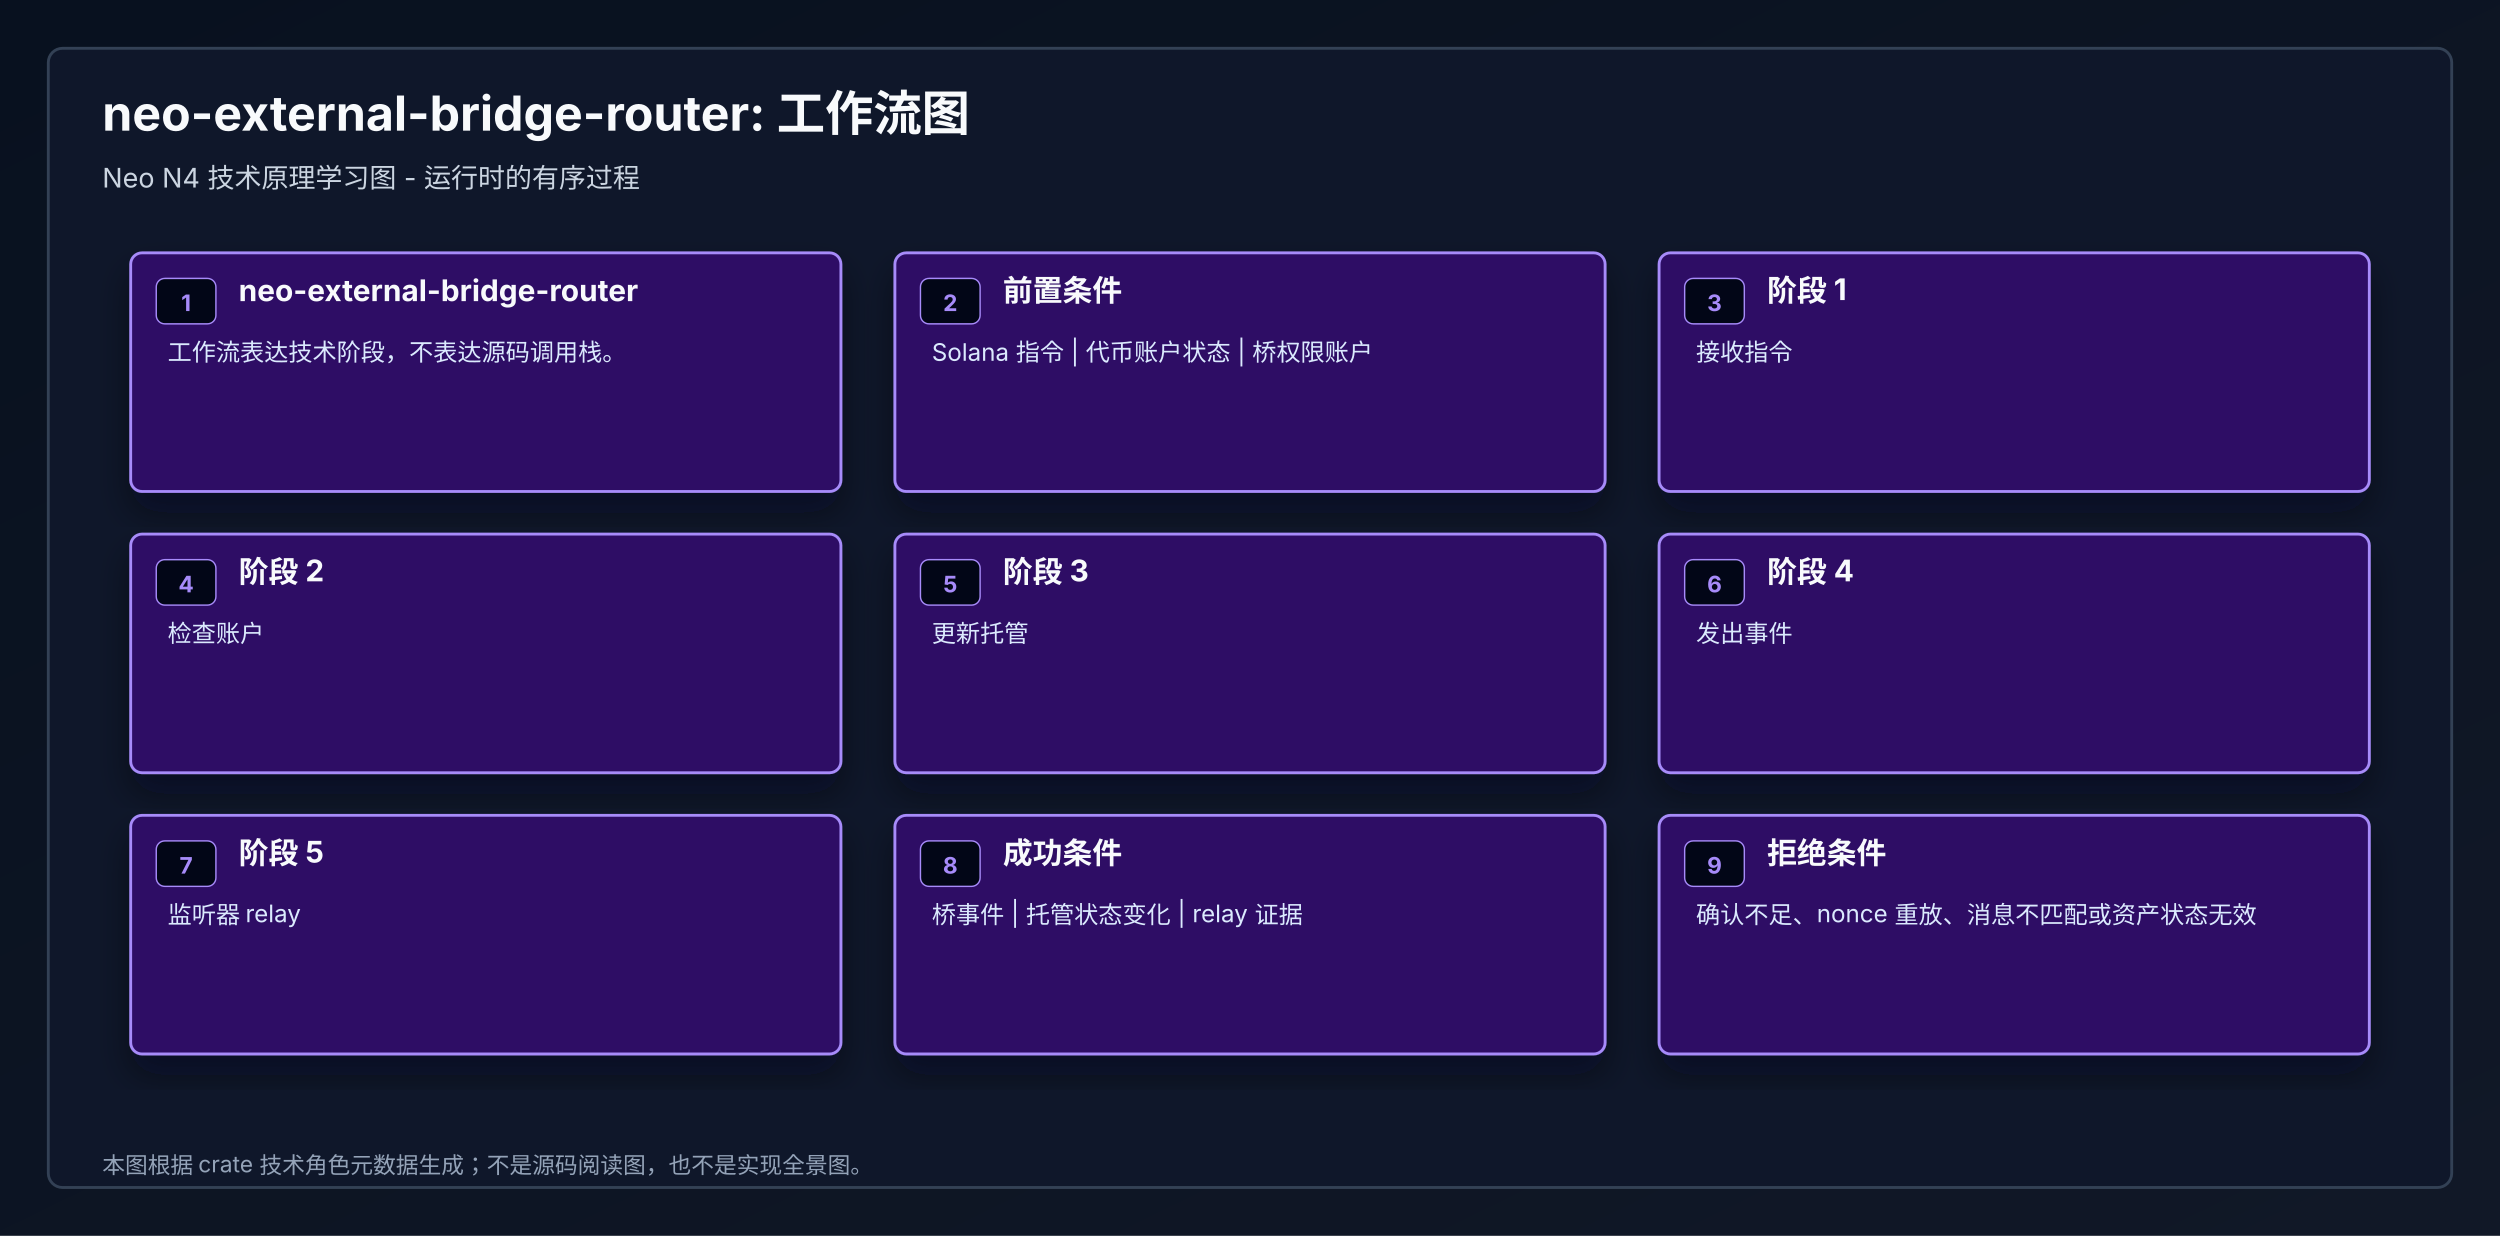
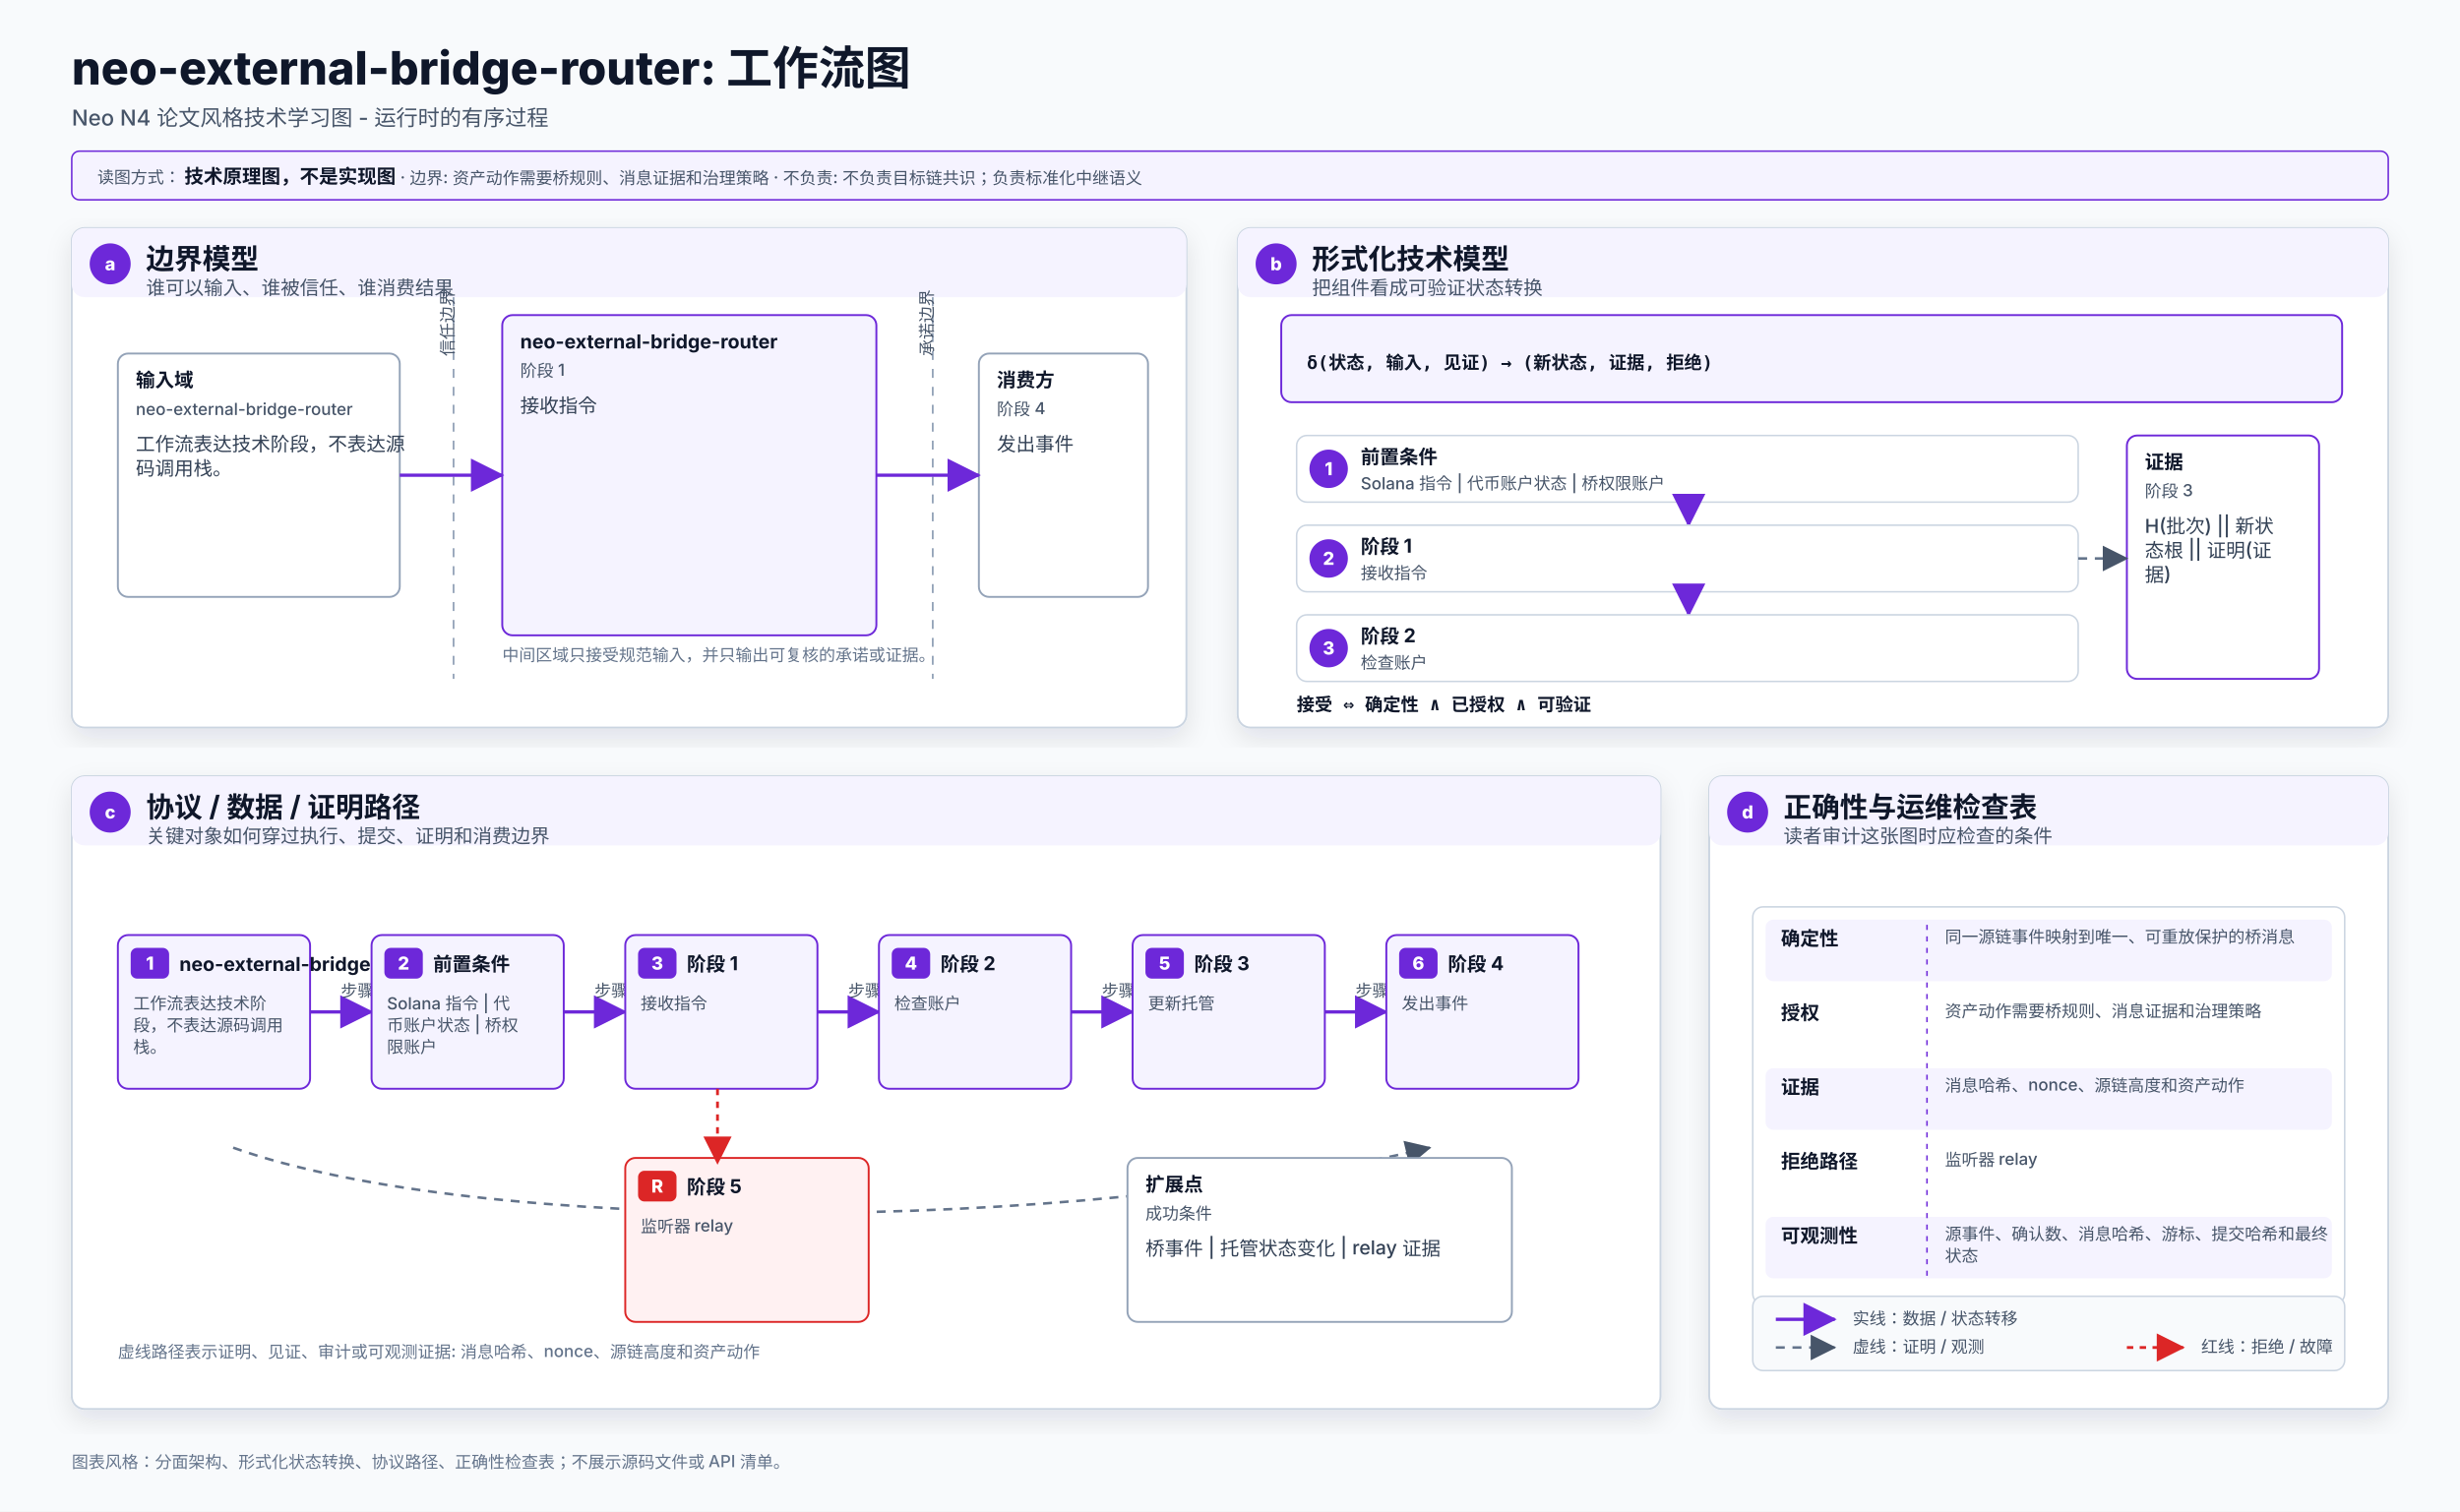
- <svg xmlns="http://www.w3.org/2000/svg" width="1760" height="870" viewBox="0 0 1760 870" role="img" aria-label="neo-external-bridge-router 工作流图">
+ <svg xmlns="http://www.w3.org/2000/svg" width="1920" height="1180" viewBox="0 0 1920 1180" role="img" aria-label="neo-external-bridge-router 工作流图">
  <defs>
-     <linearGradient id="bg" x1="0" y1="0" x2="1" y2="1">
-       <stop offset="0%" stop-color="#08111f" />
-       <stop offset="100%" stop-color="#111827" />
-     </linearGradient>
-     <filter id="shadow" x="-15%" y="-15%" width="130%" height="130%">
-       <feDropShadow dx="0" dy="14" stdDeviation="12" flood-color="#020617" flood-opacity="0.42" />
+     <marker id="arrow" viewBox="0 0 10 10" refX="9.4" refY="5" markerWidth="10" markerHeight="10" orient="auto">
+       <path d="M0,0 L10,5 L0,10 Z" fill="#475569" />
+     </marker>
+     <marker id="arrowAccent" viewBox="0 0 10 10" refX="9.4" refY="5" markerWidth="10" markerHeight="10" orient="auto">
+       <path d="M0,0 L10,5 L0,10 Z" fill="#6d28d9" />
+     </marker>
+     <marker id="arrowFault" viewBox="0 0 10 10" refX="9.4" refY="5" markerWidth="10" markerHeight="10" orient="auto">
+       <path d="M0,0 L10,5 L0,10 Z" fill="#dc2626" />
+     </marker>
+     <filter id="paperShadow" x="-3%" y="-4%" width="106%" height="108%">
+       <feDropShadow dx="0" dy="8" stdDeviation="10" flood-color="#0f172a" flood-opacity="0.10" />
    </filter>
+     <style>
+ .bg{fill:#f8fafc}.panel{fill:#ffffff;stroke:#cbd5e1;stroke-width:1.5;filter:url(#paperShadow)}
+ .panelTitle{font:700 22px 'Inter','Segoe UI',Arial,sans-serif;fill:#0f172a}.panelSub{font:500 15px 'Inter','Segoe UI',Arial,sans-serif;fill:#475569}
+ .title{font:800 36px 'Inter','Segoe UI',Arial,sans-serif;fill:#0f172a}.subtitle{font:500 17px 'Inter','Segoe UI',Arial,sans-serif;fill:#475569}
+ .small{font:500 13px 'Inter','Segoe UI',Arial,sans-serif;fill:#475569}.body{font:500 15px 'Inter','Segoe UI',Arial,sans-serif;fill:#334155}
+ .bodyStrong{font:750 15px 'Inter','Segoe UI',Arial,sans-serif;fill:#0f172a}.mono{font:650 14px 'Cascadia Mono','SFMono-Regular',Consolas,monospace;fill:#0f172a}
+ .label{font:800 14px 'Inter','Segoe UI',Arial,sans-serif;fill:#ffffff}.caption{font:500 13px 'Inter','Segoe UI',Arial,sans-serif;fill:#64748b}
+ .arrow{stroke:#475569;stroke-width:2.2;fill:none;marker-end:url(#arrow)}.arrowAccent{stroke:#6d28d9;stroke-width:2.6;fill:none;marker-end:url(#arrowAccent)}.arrowDash{stroke:#64748b;stroke-width:2;fill:none;stroke-dasharray:7 6;marker-end:url(#arrow)}.arrowFault{stroke:#dc2626;stroke-width:2.2;fill:none;stroke-dasharray:5 5;marker-end:url(#arrowFault)}
+ </style>
  </defs>
-   <rect width="1760" height="100%" fill="url(#bg)" />
-   <rect x="34" y="34" width="1692" height="802" rx="10" fill="#0f172a" stroke="#334155" stroke-width="2" />
-   <text x="72" y="92" fill="#f8fafc" font-family="Inter,Segoe UI,Arial,sans-serif" font-size="34" font-weight="700">neo-external-bridge-router: 工作流图</text>
-   <text x="72" y="132" fill="#cbd5e1" font-family="Inter,Segoe UI,Arial,sans-serif" font-size="19">Neo N4 技术原理学习图 - 运行时的有序过程</text>
-   <rect x="92" y="178" width="500" height="168" rx="8" fill="#2e1065" stroke="#a78bfa" stroke-width="2" filter="url(#shadow)" />
-   <rect x="110" y="196" width="42" height="32" rx="6" fill="#020617" stroke="#a78bfa" stroke-width="1" />
-   <text x="131" y="219" text-anchor="middle" fill="#a78bfa" font-family="Inter,Segoe UI,Arial,sans-serif" font-size="16" font-weight="700">1</text>
-   <text x="168" y="212" fill="#f8fafc" font-family="Inter,Segoe UI,Arial,sans-serif" font-size="21" font-weight="700">neo-external-bridge-router</text>
-   <text x="118" y="254" fill="#dbeafe" font-family="Inter,Segoe UI,Arial,sans-serif" font-size="17">工作流表达技术阶段，不表达源码调用栈。</text>
-   <rect x="630" y="178" width="500" height="168" rx="8" fill="#2e1065" stroke="#a78bfa" stroke-width="2" filter="url(#shadow)" />
-   <rect x="648" y="196" width="42" height="32" rx="6" fill="#020617" stroke="#a78bfa" stroke-width="1" />
-   <text x="669" y="219" text-anchor="middle" fill="#a78bfa" font-family="Inter,Segoe UI,Arial,sans-serif" font-size="16" font-weight="700">2</text>
-   <text x="706" y="212" fill="#f8fafc" font-family="Inter,Segoe UI,Arial,sans-serif" font-size="21" font-weight="700">前置条件</text>
-   <text x="656" y="254" fill="#dbeafe" font-family="Inter,Segoe UI,Arial,sans-serif" font-size="17">Solana 指令 | 代币账户状态 | 桥权限账户</text>
-   <rect x="1168" y="178" width="500" height="168" rx="8" fill="#2e1065" stroke="#a78bfa" stroke-width="2" filter="url(#shadow)" />
-   <rect x="1186" y="196" width="42" height="32" rx="6" fill="#020617" stroke="#a78bfa" stroke-width="1" />
-   <text x="1207" y="219" text-anchor="middle" fill="#a78bfa" font-family="Inter,Segoe UI,Arial,sans-serif" font-size="16" font-weight="700">3</text>
-   <text x="1244" y="212" fill="#f8fafc" font-family="Inter,Segoe UI,Arial,sans-serif" font-size="21" font-weight="700">阶段 1</text>
-   <text x="1194" y="254" fill="#dbeafe" font-family="Inter,Segoe UI,Arial,sans-serif" font-size="17">接收指令</text>
-   <rect x="92" y="376" width="500" height="168" rx="8" fill="#2e1065" stroke="#a78bfa" stroke-width="2" filter="url(#shadow)" />
-   <rect x="110" y="394" width="42" height="32" rx="6" fill="#020617" stroke="#a78bfa" stroke-width="1" />
-   <text x="131" y="417" text-anchor="middle" fill="#a78bfa" font-family="Inter,Segoe UI,Arial,sans-serif" font-size="16" font-weight="700">4</text>
-   <text x="168" y="410" fill="#f8fafc" font-family="Inter,Segoe UI,Arial,sans-serif" font-size="21" font-weight="700">阶段 2</text>
-   <text x="118" y="452" fill="#dbeafe" font-family="Inter,Segoe UI,Arial,sans-serif" font-size="17">检查账户</text>
-   <rect x="630" y="376" width="500" height="168" rx="8" fill="#2e1065" stroke="#a78bfa" stroke-width="2" filter="url(#shadow)" />
-   <rect x="648" y="394" width="42" height="32" rx="6" fill="#020617" stroke="#a78bfa" stroke-width="1" />
-   <text x="669" y="417" text-anchor="middle" fill="#a78bfa" font-family="Inter,Segoe UI,Arial,sans-serif" font-size="16" font-weight="700">5</text>
-   <text x="706" y="410" fill="#f8fafc" font-family="Inter,Segoe UI,Arial,sans-serif" font-size="21" font-weight="700">阶段 3</text>
-   <text x="656" y="452" fill="#dbeafe" font-family="Inter,Segoe UI,Arial,sans-serif" font-size="17">更新托管</text>
-   <rect x="1168" y="376" width="500" height="168" rx="8" fill="#2e1065" stroke="#a78bfa" stroke-width="2" filter="url(#shadow)" />
-   <rect x="1186" y="394" width="42" height="32" rx="6" fill="#020617" stroke="#a78bfa" stroke-width="1" />
-   <text x="1207" y="417" text-anchor="middle" fill="#a78bfa" font-family="Inter,Segoe UI,Arial,sans-serif" font-size="16" font-weight="700">6</text>
-   <text x="1244" y="410" fill="#f8fafc" font-family="Inter,Segoe UI,Arial,sans-serif" font-size="21" font-weight="700">阶段 4</text>
-   <text x="1194" y="452" fill="#dbeafe" font-family="Inter,Segoe UI,Arial,sans-serif" font-size="17">发出事件</text>
-   <rect x="92" y="574" width="500" height="168" rx="8" fill="#2e1065" stroke="#a78bfa" stroke-width="2" filter="url(#shadow)" />
-   <rect x="110" y="592" width="42" height="32" rx="6" fill="#020617" stroke="#a78bfa" stroke-width="1" />
-   <text x="131" y="615" text-anchor="middle" fill="#a78bfa" font-family="Inter,Segoe UI,Arial,sans-serif" font-size="16" font-weight="700">7</text>
-   <text x="168" y="608" fill="#f8fafc" font-family="Inter,Segoe UI,Arial,sans-serif" font-size="21" font-weight="700">阶段 5</text>
-   <text x="118" y="650" fill="#dbeafe" font-family="Inter,Segoe UI,Arial,sans-serif" font-size="17">监听器 relay</text>
-   <rect x="630" y="574" width="500" height="168" rx="8" fill="#2e1065" stroke="#a78bfa" stroke-width="2" filter="url(#shadow)" />
-   <rect x="648" y="592" width="42" height="32" rx="6" fill="#020617" stroke="#a78bfa" stroke-width="1" />
-   <text x="669" y="615" text-anchor="middle" fill="#a78bfa" font-family="Inter,Segoe UI,Arial,sans-serif" font-size="16" font-weight="700">8</text>
-   <text x="706" y="608" fill="#f8fafc" font-family="Inter,Segoe UI,Arial,sans-serif" font-size="21" font-weight="700">成功条件</text>
-   <text x="656" y="650" fill="#dbeafe" font-family="Inter,Segoe UI,Arial,sans-serif" font-size="17">桥事件 | 托管状态变化 | relay 证据</text>
-   <rect x="1168" y="574" width="500" height="168" rx="8" fill="#2e1065" stroke="#a78bfa" stroke-width="2" filter="url(#shadow)" />
-   <rect x="1186" y="592" width="42" height="32" rx="6" fill="#020617" stroke="#a78bfa" stroke-width="1" />
-   <text x="1207" y="615" text-anchor="middle" fill="#a78bfa" font-family="Inter,Segoe UI,Arial,sans-serif" font-size="16" font-weight="700">9</text>
-   <text x="1244" y="608" fill="#f8fafc" font-family="Inter,Segoe UI,Arial,sans-serif" font-size="21" font-weight="700">拒绝条件</text>
-   <text x="1194" y="650" fill="#dbeafe" font-family="Inter,Segoe UI,Arial,sans-serif" font-size="17">确认不足、nonce 重放、消息不匹配或资产状态无效</text>
-   <text x="72" y="826" fill="#94a3b8" font-family="Inter,Segoe UI,Arial,sans-serif" font-size="16">本图根据 crate 技术角色元数据生成；不是源码阅读图，也不是实现全景图。</text>
+   <rect class="bg" width="1920" height="1180" />
+   <text x="56" y="66" class="title">neo-external-bridge-router: 工作流图</text>
+   <text x="56" y="98" class="subtitle">Neo N4 论文风格技术学习图 - 运行时的有序过程</text>
+   <rect x="56" y="118" width="1808" height="38" rx="6" fill="#f5f3ff" stroke="#6d28d9" stroke-width="1.2" />
+   <text x="76" y="143" class="small">读图方式： <tspan class="bodyStrong">技术原理图，不是实现图</tspan> · 边界: 资产动作需要桥规则、消息证据和治理策略 · 不负责: 不负责目标链共识；负责标准化中继语义</text>
+   <rect x="56" y="178" width="870" height="390" rx="10" class="panel" />
+   <rect x="56" y="178" width="870" height="54" rx="10" fill="#f5f3ff" stroke="#cbd5e1" stroke-width="0" />
+   <circle cx="86" cy="206" r="16" fill="#6d28d9" />
+   <text x="86" y="211" text-anchor="middle" class="label">a</text>
+   <text x="114" y="210" class="panelTitle">边界模型</text>
+   <text x="114" y="230" class="panelSub">谁可以输入、谁被信任、谁消费结果</text>
+   <rect x="966" y="178" width="898" height="390" rx="10" class="panel" />
+   <rect x="966" y="178" width="898" height="54" rx="10" fill="#f5f3ff" stroke="#cbd5e1" stroke-width="0" />
+   <circle cx="996" cy="206" r="16" fill="#6d28d9" />
+   <text x="996" y="211" text-anchor="middle" class="label">b</text>
+   <text x="1024" y="210" class="panelTitle">形式化技术模型</text>
+   <text x="1024" y="230" class="panelSub">把组件看成可验证状态转换</text>
+   <rect x="56" y="606" width="1240" height="494" rx="10" class="panel" />
+   <rect x="56" y="606" width="1240" height="54" rx="10" fill="#f5f3ff" stroke="#cbd5e1" stroke-width="0" />
+   <circle cx="86" cy="634" r="16" fill="#6d28d9" />
+   <text x="86" y="639" text-anchor="middle" class="label">c</text>
+   <text x="114" y="638" class="panelTitle">协议 / 数据 / 证明路径</text>
+   <text x="114" y="658" class="panelSub">关键对象如何穿过执行、提交、证明和消费边界</text>
+   <rect x="1334" y="606" width="530" height="494" rx="10" class="panel" />
+   <rect x="1334" y="606" width="530" height="54" rx="10" fill="#f5f3ff" stroke="#cbd5e1" stroke-width="0" />
+   <circle cx="1364" cy="634" r="16" fill="#6d28d9" />
+   <text x="1364" y="639" text-anchor="middle" class="label">d</text>
+   <text x="1392" y="638" class="panelTitle">正确性与运维检查表</text>
+   <text x="1392" y="658" class="panelSub">读者审计这张图时应检查的条件</text>
+   <rect x="92" y="276" width="220" height="190" rx="8" fill="#ffffff" stroke="#94a3b8" stroke-width="1.5" />
+   <text x="106" y="302" class="bodyStrong">输入域</text>
+   <text x="106" y="324" class="small">neo-external-bridge-router</text>
+   <text x="106" y="352" class="body">工作流表达技术阶段，不表达源</text>
+   <text x="106" y="371" class="body">码调用栈。</text>
+   <line x1="354" y1="232" x2="354" y2="530" stroke="#94a3b8" stroke-width="1.4" stroke-dasharray="7 7" />
+   <text x="354" y="252" class="small" text-anchor="middle" transform="rotate(-90 354 252)">信任边界</text>
+   <rect x="392" y="246" width="292" height="250" rx="8" fill="#f5f3ff" stroke="#6d28d9" stroke-width="1.5" />
+   <text x="406" y="272" class="bodyStrong">neo-external-bridge-router</text>
+   <text x="406" y="294" class="small">阶段 1</text>
+   <text x="406" y="322" class="body">接收指令</text>
+   <line x1="728" y1="232" x2="728" y2="530" stroke="#94a3b8" stroke-width="1.4" stroke-dasharray="7 7" />
+   <text x="728" y="252" class="small" text-anchor="middle" transform="rotate(-90 728 252)">承诺边界</text>
+   <rect x="764" y="276" width="132" height="190" rx="8" fill="#ffffff" stroke="#94a3b8" stroke-width="1.5" />
+   <text x="778" y="302" class="bodyStrong">消费方</text>
+   <text x="778" y="324" class="small">阶段 4</text>
+   <text x="778" y="352" class="body">发出事件</text>
+   <path class="arrowAccent" d="M312 371 C338 371 358 371 392 371" />
+   <path class="arrowAccent" d="M684 371 C706 371 730 371 764 371" />
+   <text x="392" y="516" class="caption">中间区域只接受规范输入，并只输出可复核的承诺或证据。</text>
+   <rect x="1000" y="246" width="828" height="68" rx="8" fill="#f5f3ff" stroke="#6d28d9" stroke-width="1.5" />
+   <text x="1020" y="288" class="mono">δ(状态, 输入, 见证) → (新状态, 证据, 拒绝)</text>
+   <rect x="1012" y="340" width="610" height="52" rx="8" fill="#ffffff" stroke="#cbd5e1" stroke-width="1.2" />
+   <circle cx="1037" cy="366" r="15" fill="#6d28d9" />
+   <text x="1037" y="371" text-anchor="middle" class="label">1</text>
+   <text x="1062" y="362" class="bodyStrong">前置条件</text>
+   <text x="1062" y="382" class="small">Solana 指令 | 代币账户状态 | 桥权限账户</text>
+   <path class="arrowAccent" d="M1318 392 L1318 410" />
+   <rect x="1012" y="410" width="610" height="52" rx="8" fill="#ffffff" stroke="#cbd5e1" stroke-width="1.2" />
+   <circle cx="1037" cy="436" r="15" fill="#6d28d9" />
+   <text x="1037" y="441" text-anchor="middle" class="label">2</text>
+   <text x="1062" y="432" class="bodyStrong">阶段 1</text>
+   <text x="1062" y="452" class="small">接收指令</text>
+   <path class="arrowAccent" d="M1318 462 L1318 480" />
+   <rect x="1012" y="480" width="610" height="52" rx="8" fill="#ffffff" stroke="#cbd5e1" stroke-width="1.2" />
+   <circle cx="1037" cy="506" r="15" fill="#6d28d9" />
+   <text x="1037" y="511" text-anchor="middle" class="label">3</text>
+   <text x="1062" y="502" class="bodyStrong">阶段 2</text>
+   <text x="1062" y="522" class="small">检查账户</text>
+   <rect x="1660" y="340" width="150" height="190" rx="8" fill="#ffffff" stroke="#6d28d9" stroke-width="1.5" />
+   <text x="1674" y="366" class="bodyStrong">证据</text>
+   <text x="1674" y="388" class="small">阶段 3</text>
+   <text x="1674" y="416" class="body">H(批次) || 新状</text>
+   <text x="1674" y="435" class="body">态根 || 证明(证</text>
+   <text x="1674" y="454" class="body">据)</text>
+   <path class="arrowDash" d="M1622 436 C1642 436 1648 436 1660 436" />
+   <text x="1012" y="555" class="mono">接受 ⇔ 确定性 ∧ 已授权 ∧ 可验证</text>
+   <rect x="92" y="730" width="150" height="120" rx="8" fill="#f5f3ff" stroke="#6d28d9" stroke-width="1.5" />
+   <rect x="102" y="740" width="30" height="24" rx="5" fill="#6d28d9" />
+   <text x="117" y="757" text-anchor="middle" class="label">1</text>
+   <text x="140" y="758" class="bodyStrong">neo-external-bridge-router</text>
+   <text x="104" y="788" class="small">工作流表达技术阶</text>
+   <text x="104" y="805" class="small">段，不表达源码调用</text>
+   <text x="104" y="822" class="small">栈。</text>
+   <path class="arrowAccent" d="M242 790 L290 790" />
+   <text x="266" y="778" class="small">步骤 1</text>
+   <rect x="290" y="730" width="150" height="120" rx="8" fill="#f5f3ff" stroke="#6d28d9" stroke-width="1.5" />
+   <rect x="300" y="740" width="30" height="24" rx="5" fill="#6d28d9" />
+   <text x="315" y="757" text-anchor="middle" class="label">2</text>
+   <text x="338" y="758" class="bodyStrong">前置条件</text>
+   <text x="302" y="788" class="small">Solana 指令 | 代</text>
+   <text x="302" y="805" class="small">币账户状态 | 桥权</text>
+   <text x="302" y="822" class="small">限账户</text>
+   <path class="arrowAccent" d="M440 790 L488 790" />
+   <text x="464" y="778" class="small">步骤 2</text>
+   <rect x="488" y="730" width="150" height="120" rx="8" fill="#f5f3ff" stroke="#6d28d9" stroke-width="1.5" />
+   <rect x="498" y="740" width="30" height="24" rx="5" fill="#6d28d9" />
+   <text x="513" y="757" text-anchor="middle" class="label">3</text>
+   <text x="536" y="758" class="bodyStrong">阶段 1</text>
+   <text x="500" y="788" class="small">接收指令</text>
+   <path class="arrowAccent" d="M638 790 L686 790" />
+   <text x="662" y="778" class="small">步骤 3</text>
+   <rect x="686" y="730" width="150" height="120" rx="8" fill="#f5f3ff" stroke="#6d28d9" stroke-width="1.5" />
+   <rect x="696" y="740" width="30" height="24" rx="5" fill="#6d28d9" />
+   <text x="711" y="757" text-anchor="middle" class="label">4</text>
+   <text x="734" y="758" class="bodyStrong">阶段 2</text>
+   <text x="698" y="788" class="small">检查账户</text>
+   <path class="arrowAccent" d="M836 790 L884 790" />
+   <text x="860" y="778" class="small">步骤 4</text>
+   <rect x="884" y="730" width="150" height="120" rx="8" fill="#f5f3ff" stroke="#6d28d9" stroke-width="1.5" />
+   <rect x="894" y="740" width="30" height="24" rx="5" fill="#6d28d9" />
+   <text x="909" y="757" text-anchor="middle" class="label">5</text>
+   <text x="932" y="758" class="bodyStrong">阶段 3</text>
+   <text x="896" y="788" class="small">更新托管</text>
+   <path class="arrowAccent" d="M1034 790 L1082 790" />
+   <text x="1058" y="778" class="small">步骤 5</text>
+   <rect x="1082" y="730" width="150" height="120" rx="8" fill="#f5f3ff" stroke="#6d28d9" stroke-width="1.5" />
+   <rect x="1092" y="740" width="30" height="24" rx="5" fill="#6d28d9" />
+   <text x="1107" y="757" text-anchor="middle" class="label">6</text>
+   <text x="1130" y="758" class="bodyStrong">阶段 4</text>
+   <text x="1094" y="788" class="small">发出事件</text>
+   <path class="arrowDash" d="M182 896 C372 964 832 964 1116 896" />
+   <rect x="488" y="904" width="190" height="128" rx="8" fill="#fff1f2" stroke="#dc2626" stroke-width="1.5" />
+   <rect x="498" y="914" width="30" height="24" rx="5" fill="#dc2626" />
+   <text x="513" y="931" text-anchor="middle" class="label">R</text>
+   <text x="536" y="932" class="bodyStrong">阶段 5</text>
+   <text x="500" y="962" class="small">监听器 relay</text>
+   <path class="arrowFault" d="M560 850 L560 908" />
+   <rect x="880" y="904" width="300" height="128" rx="8" fill="#ffffff" stroke="#94a3b8" stroke-width="1.5" />
+   <text x="894" y="930" class="bodyStrong">扩展点</text>
+   <text x="894" y="952" class="small">成功条件</text>
+   <text x="894" y="980" class="body">桥事件 | 托管状态变化 | relay 证据</text>
+   <text x="92" y="1060" class="caption">虚线路径表示证明、见证、审计或可观测证据: 消息哈希、nonce、源链高度和资产动作</text>
+   <rect x="1368" y="708" width="462" height="310" rx="8" fill="#ffffff" stroke="#cbd5e1" stroke-width="1.2" />
+   <rect x="1378" y="718" width="442" height="48" rx="6" fill="#f5f3ff" />
+   <text x="1390" y="738" class="bodyStrong">确定性</text>
+   <text x="1518" y="736" class="small">同一源链事件映射到唯一、可重放保护的桥消息</text>
+   <rect x="1378" y="776" width="442" height="48" rx="6" fill="#ffffff" />
+   <text x="1390" y="796" class="bodyStrong">授权</text>
+   <text x="1518" y="794" class="small">资产动作需要桥规则、消息证据和治理策略</text>
+   <rect x="1378" y="834" width="442" height="48" rx="6" fill="#f5f3ff" />
+   <text x="1390" y="854" class="bodyStrong">证据</text>
+   <text x="1518" y="852" class="small">消息哈希、nonce、源链高度和资产动作</text>
+   <rect x="1378" y="892" width="442" height="48" rx="6" fill="#ffffff" />
+   <text x="1390" y="912" class="bodyStrong">拒绝路径</text>
+   <text x="1518" y="910" class="small">监听器 relay</text>
+   <rect x="1378" y="950" width="442" height="48" rx="6" fill="#f5f3ff" />
+   <text x="1390" y="970" class="bodyStrong">可观测性</text>
+   <text x="1518" y="968" class="small">源事件、确认数、消息哈希、游标、提交哈希和最终</text>
+   <text x="1518" y="985" class="small">状态</text>
+   <line x1="1504" y1="722" x2="1504" y2="998" stroke="#6d28d9" stroke-width="1.2" stroke-dasharray="4 5" />
+   <rect x="1368" y="1012" width="462" height="58" rx="8" fill="#f8fafc" stroke="#cbd5e1" stroke-width="1.2" />
+   <line x1="1386" y1="1030" x2="1432" y2="1030" stroke="#6d28d9" stroke-width="2.6" marker-end="url(#arrowAccent)" />
+   <text x="1446" y="1034" class="small">实线：数据 / 状态转移</text>
+   <line x1="1386" y1="1052" x2="1432" y2="1052" stroke="#64748b" stroke-width="2" stroke-dasharray="7 6" marker-end="url(#arrow)" />
+   <text x="1446" y="1056" class="small">虚线：证明 / 观测</text>
+   <line x1="1660" y1="1052" x2="1704" y2="1052" stroke="#dc2626" stroke-width="2.2" stroke-dasharray="5 5" marker-end="url(#arrowFault)" />
+   <text x="1718" y="1056" class="small">红线：拒绝 / 故障</text>
+   <text x="56" y="1146" class="caption">图表风格：分面架构、形式化状态转换、协议路径、正确性检查表；不展示源码文件或 API 清单。</text>
</svg>
